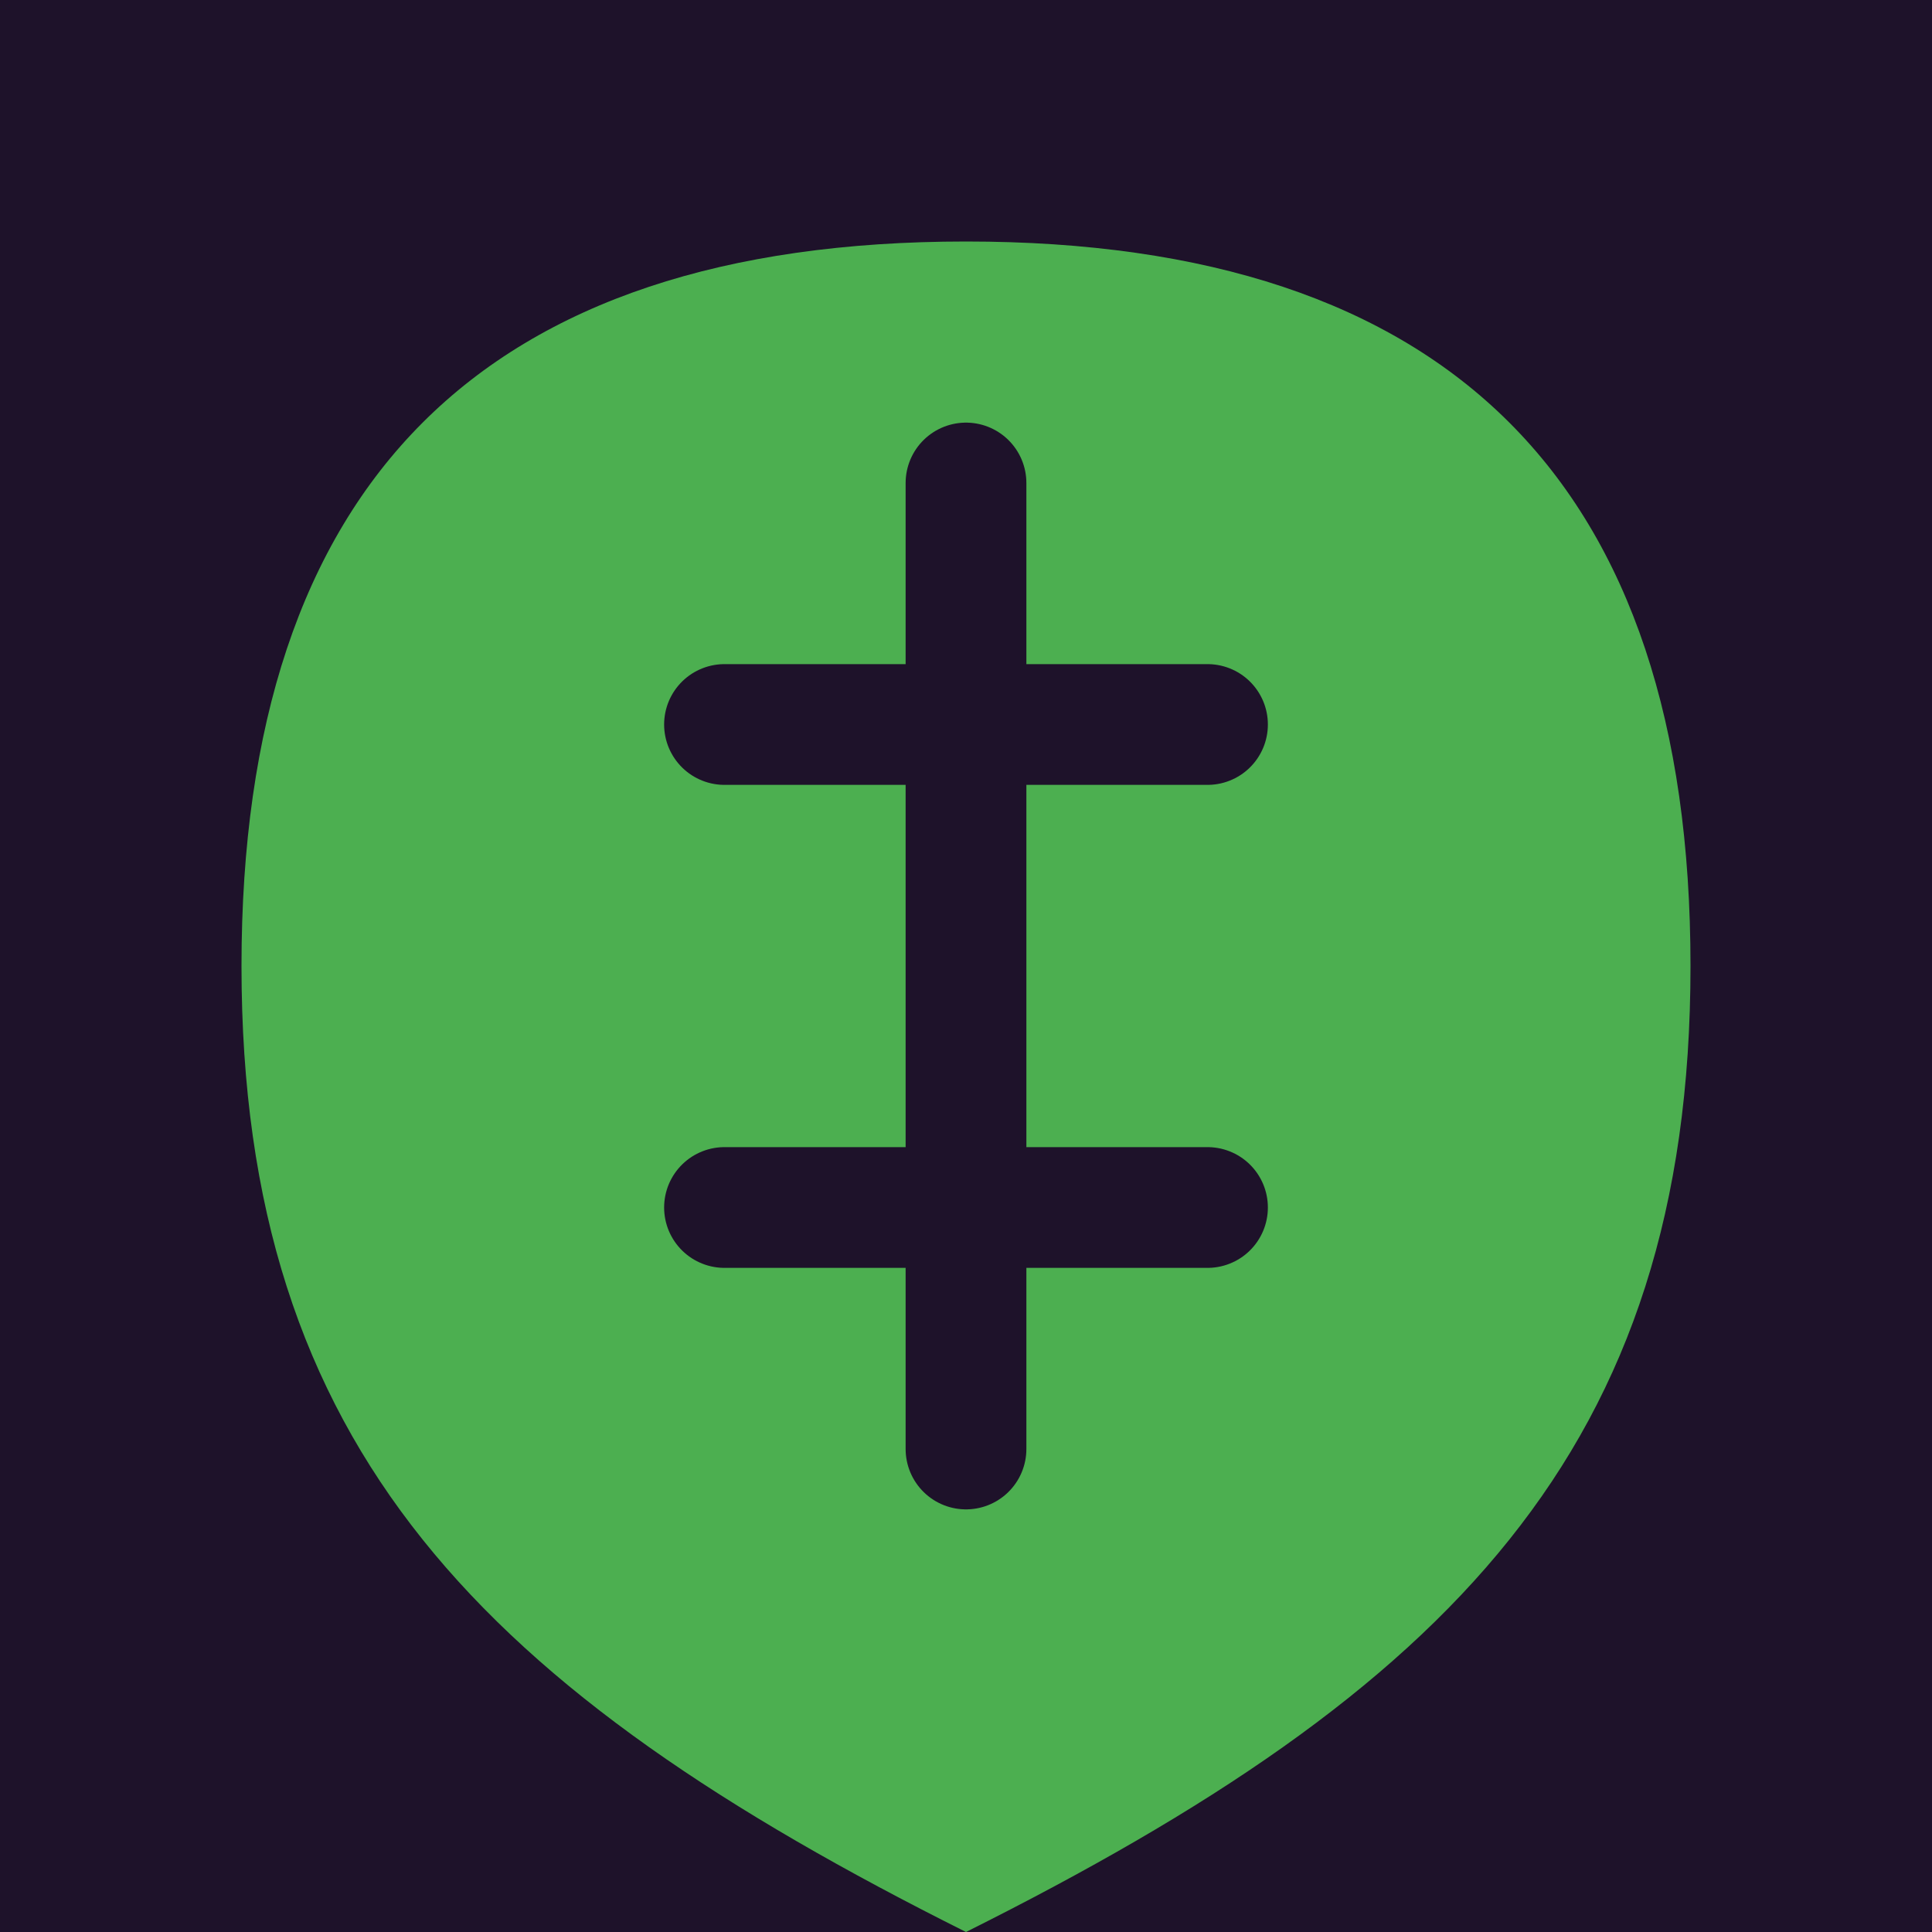
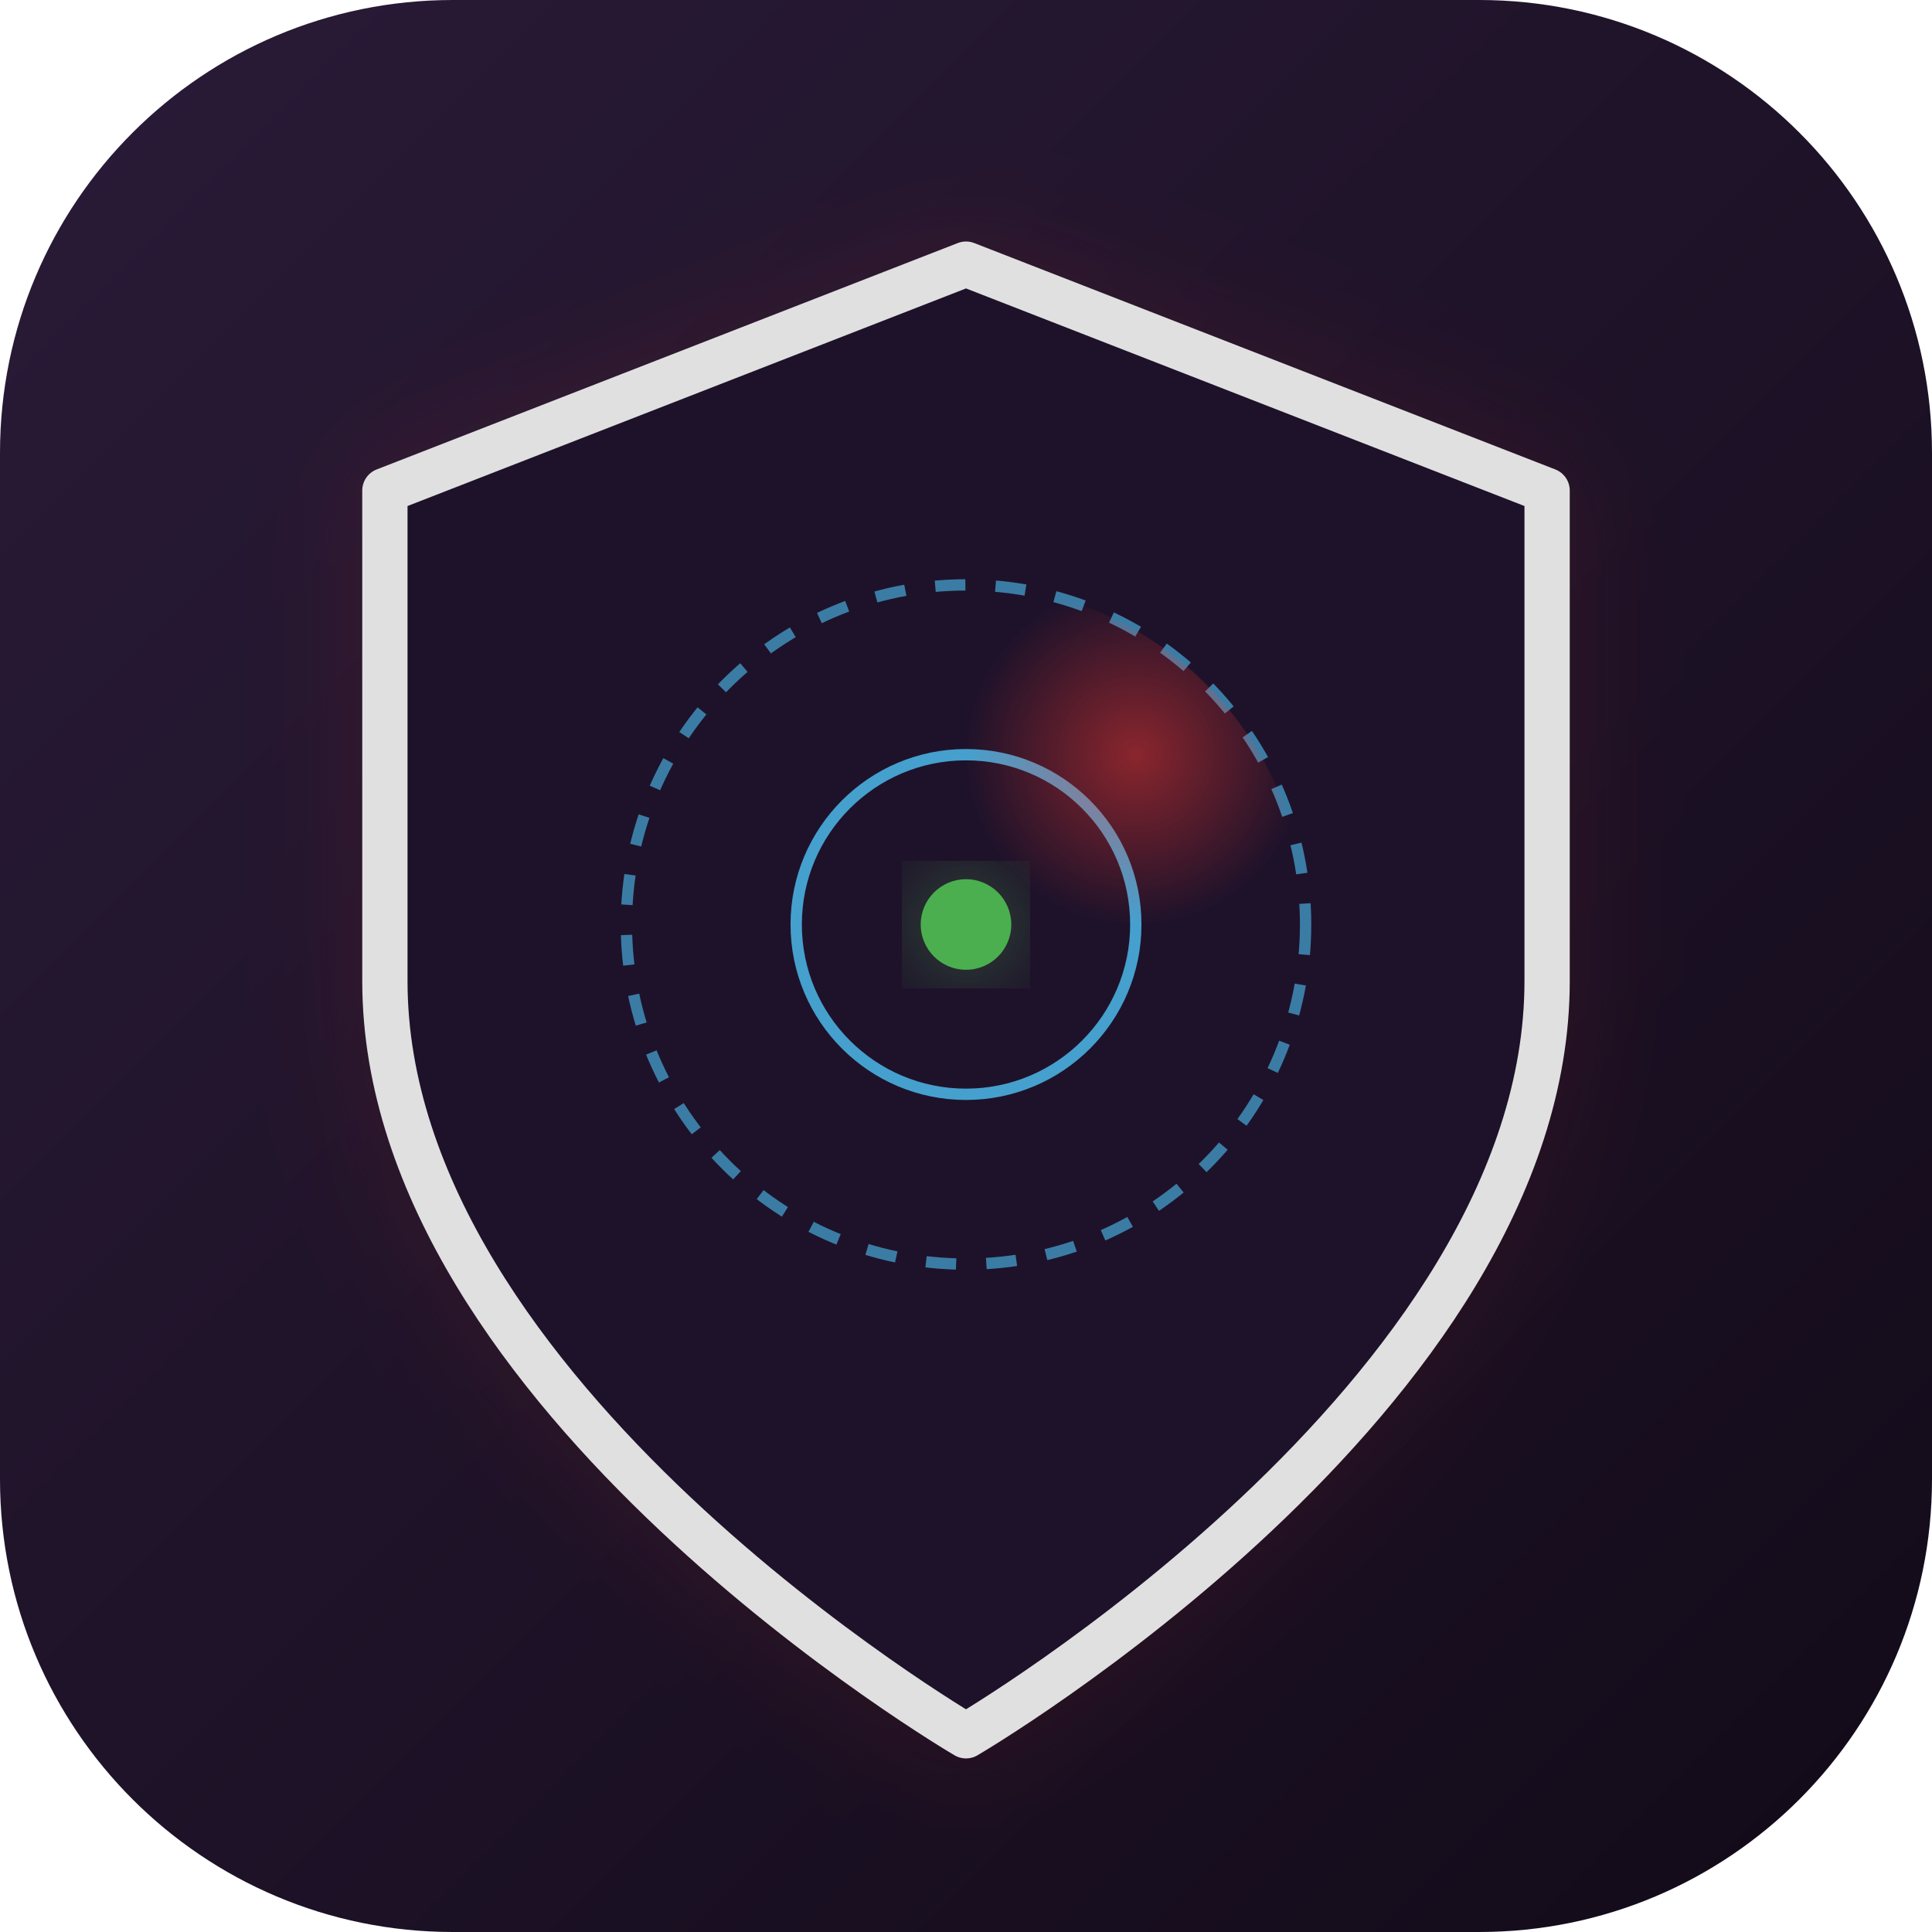
- <svg xmlns="http://www.w3.org/2000/svg" viewBox="0 0 512 512">
-   <rect width="512" height="512" fill="#1E122A" />
-   <path d="M256 0C256 0 256 64 256 64C128 64 64 128 64 256C64 384 128 448 256 512C384 448 448 384 448 256C448 128 384 64 256 64C256 64 256 0 256 0Z" fill="#4CAF50" />
-   <path d="M256 128L256 384M192 192L320 192M192 320L320 320" stroke="#1E122A" stroke-width="32" stroke-linecap="round" />
+ <svg xmlns="http://www.w3.org/2000/svg" viewBox="0 0 512 512" width="512" height="512">
+   <defs>
+     <linearGradient id="bgGrad" x1="0%" y1="0%" x2="100%" y2="100%">
+       <stop offset="0%" stop-color="#2A1B38" />
+       <stop offset="100%" stop-color="#120A18" />
+     </linearGradient>
+     <radialGradient id="radarSweep" cx="50%" cy="50%" r="50%">
+       <stop offset="0%" stop-color="#FF3B30" stop-opacity="0.8" />
+       <stop offset="100%" stop-color="#FF3B30" stop-opacity="0" />
+     </radialGradient>
+     <filter id="glow" x="-20%" y="-20%" width="140%" height="140%">
+       <feGaussianBlur stdDeviation="15" result="blur" />
+       <feComposite in="SourceGraphic" in2="blur" operator="over" />
+     </filter>
+   </defs>
+   <rect width="512" height="512" rx="120" fill="url(#bgGrad)" />
+   <path d="M256 70 L410 130 V260 C410 370 256 460 256 460 C256 460 102 370 102 260 V130 Z" fill="none" stroke="#FF3B30" stroke-width="6" opacity="0.3" filter="url(#glow)" />
+   <path d="M256 70 L410 130 V260 C410 370 256 460 256 460 C256 460 102 370 102 260 V130 Z" fill="#1E122A" stroke="#E0E0E0" stroke-width="12" stroke-linejoin="round" />
+   <circle cx="256" cy="245" r="90" fill="none" stroke="#4FC3F7" stroke-width="3" stroke-dasharray="8 8" opacity="0.6" />
+   <circle cx="256" cy="245" r="45" fill="none" stroke="#4FC3F7" stroke-width="3" opacity="0.8" />
+   <circle cx="256" cy="245" r="12" fill="#4CAF50" filter="url(#glow)" />
+   <path d="M256 245 L256 155 A90 90 0 0 1 346 245 Z" fill="url(#radarSweep)" opacity="0.6" />
</svg>
